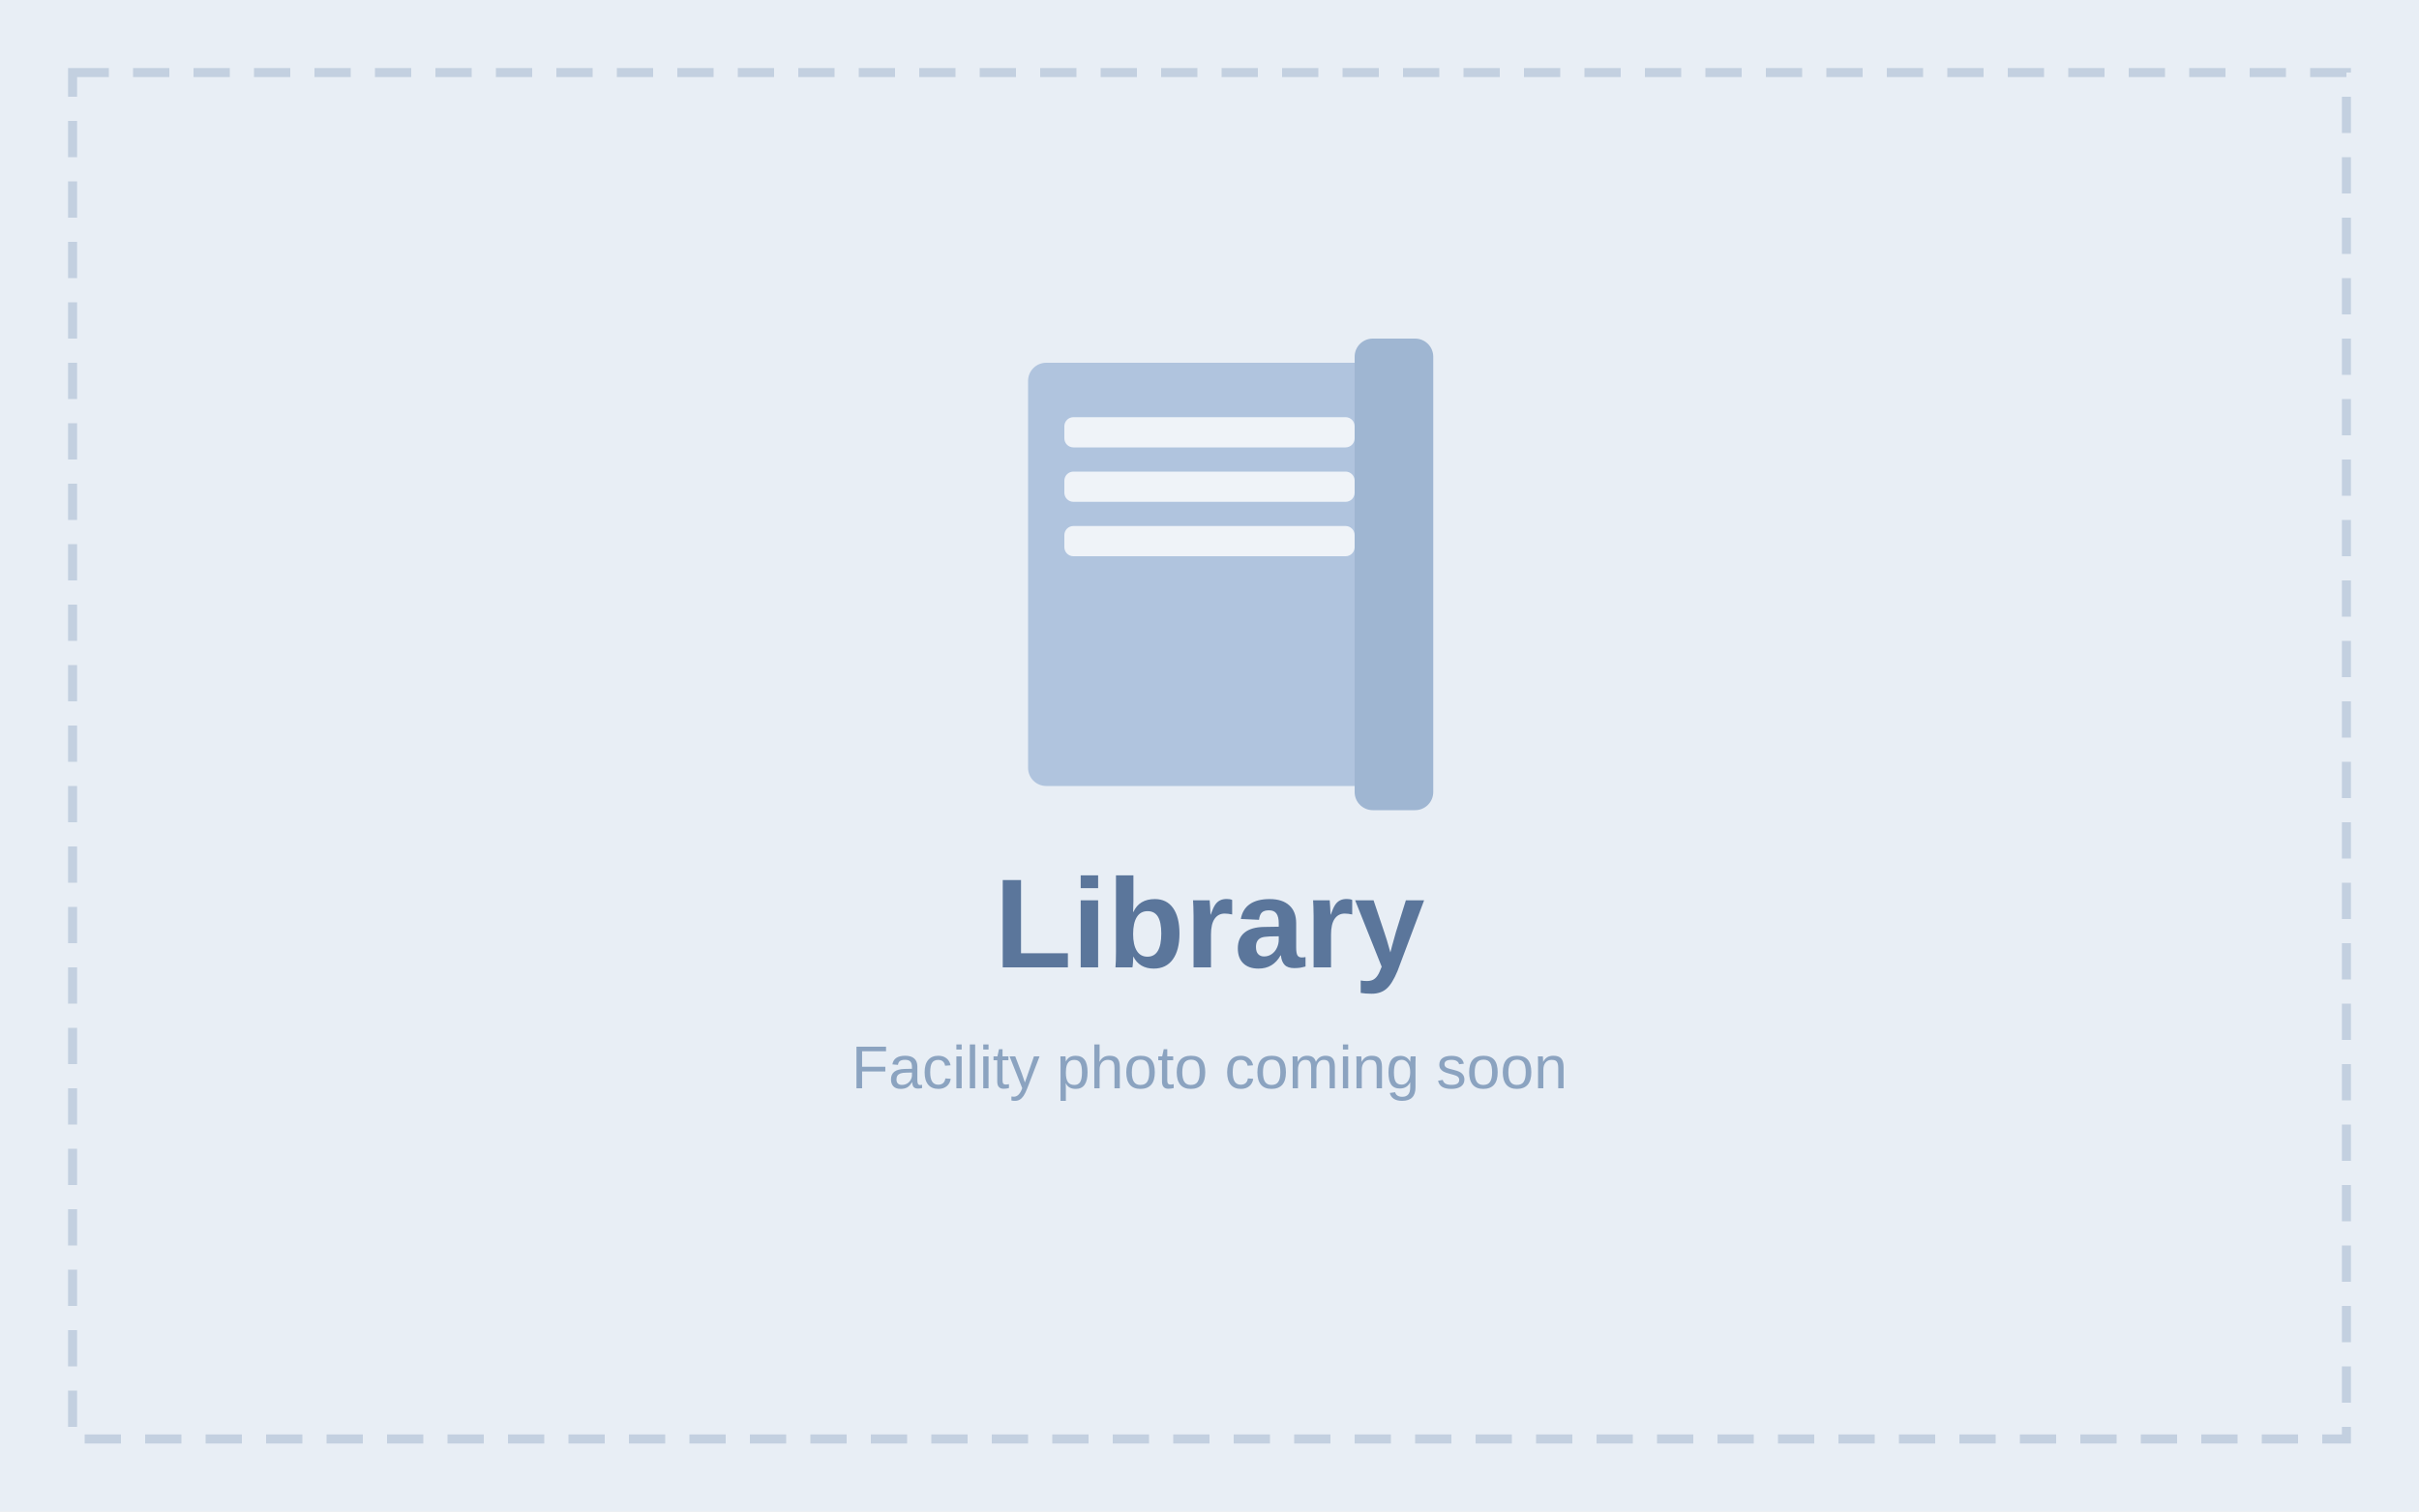
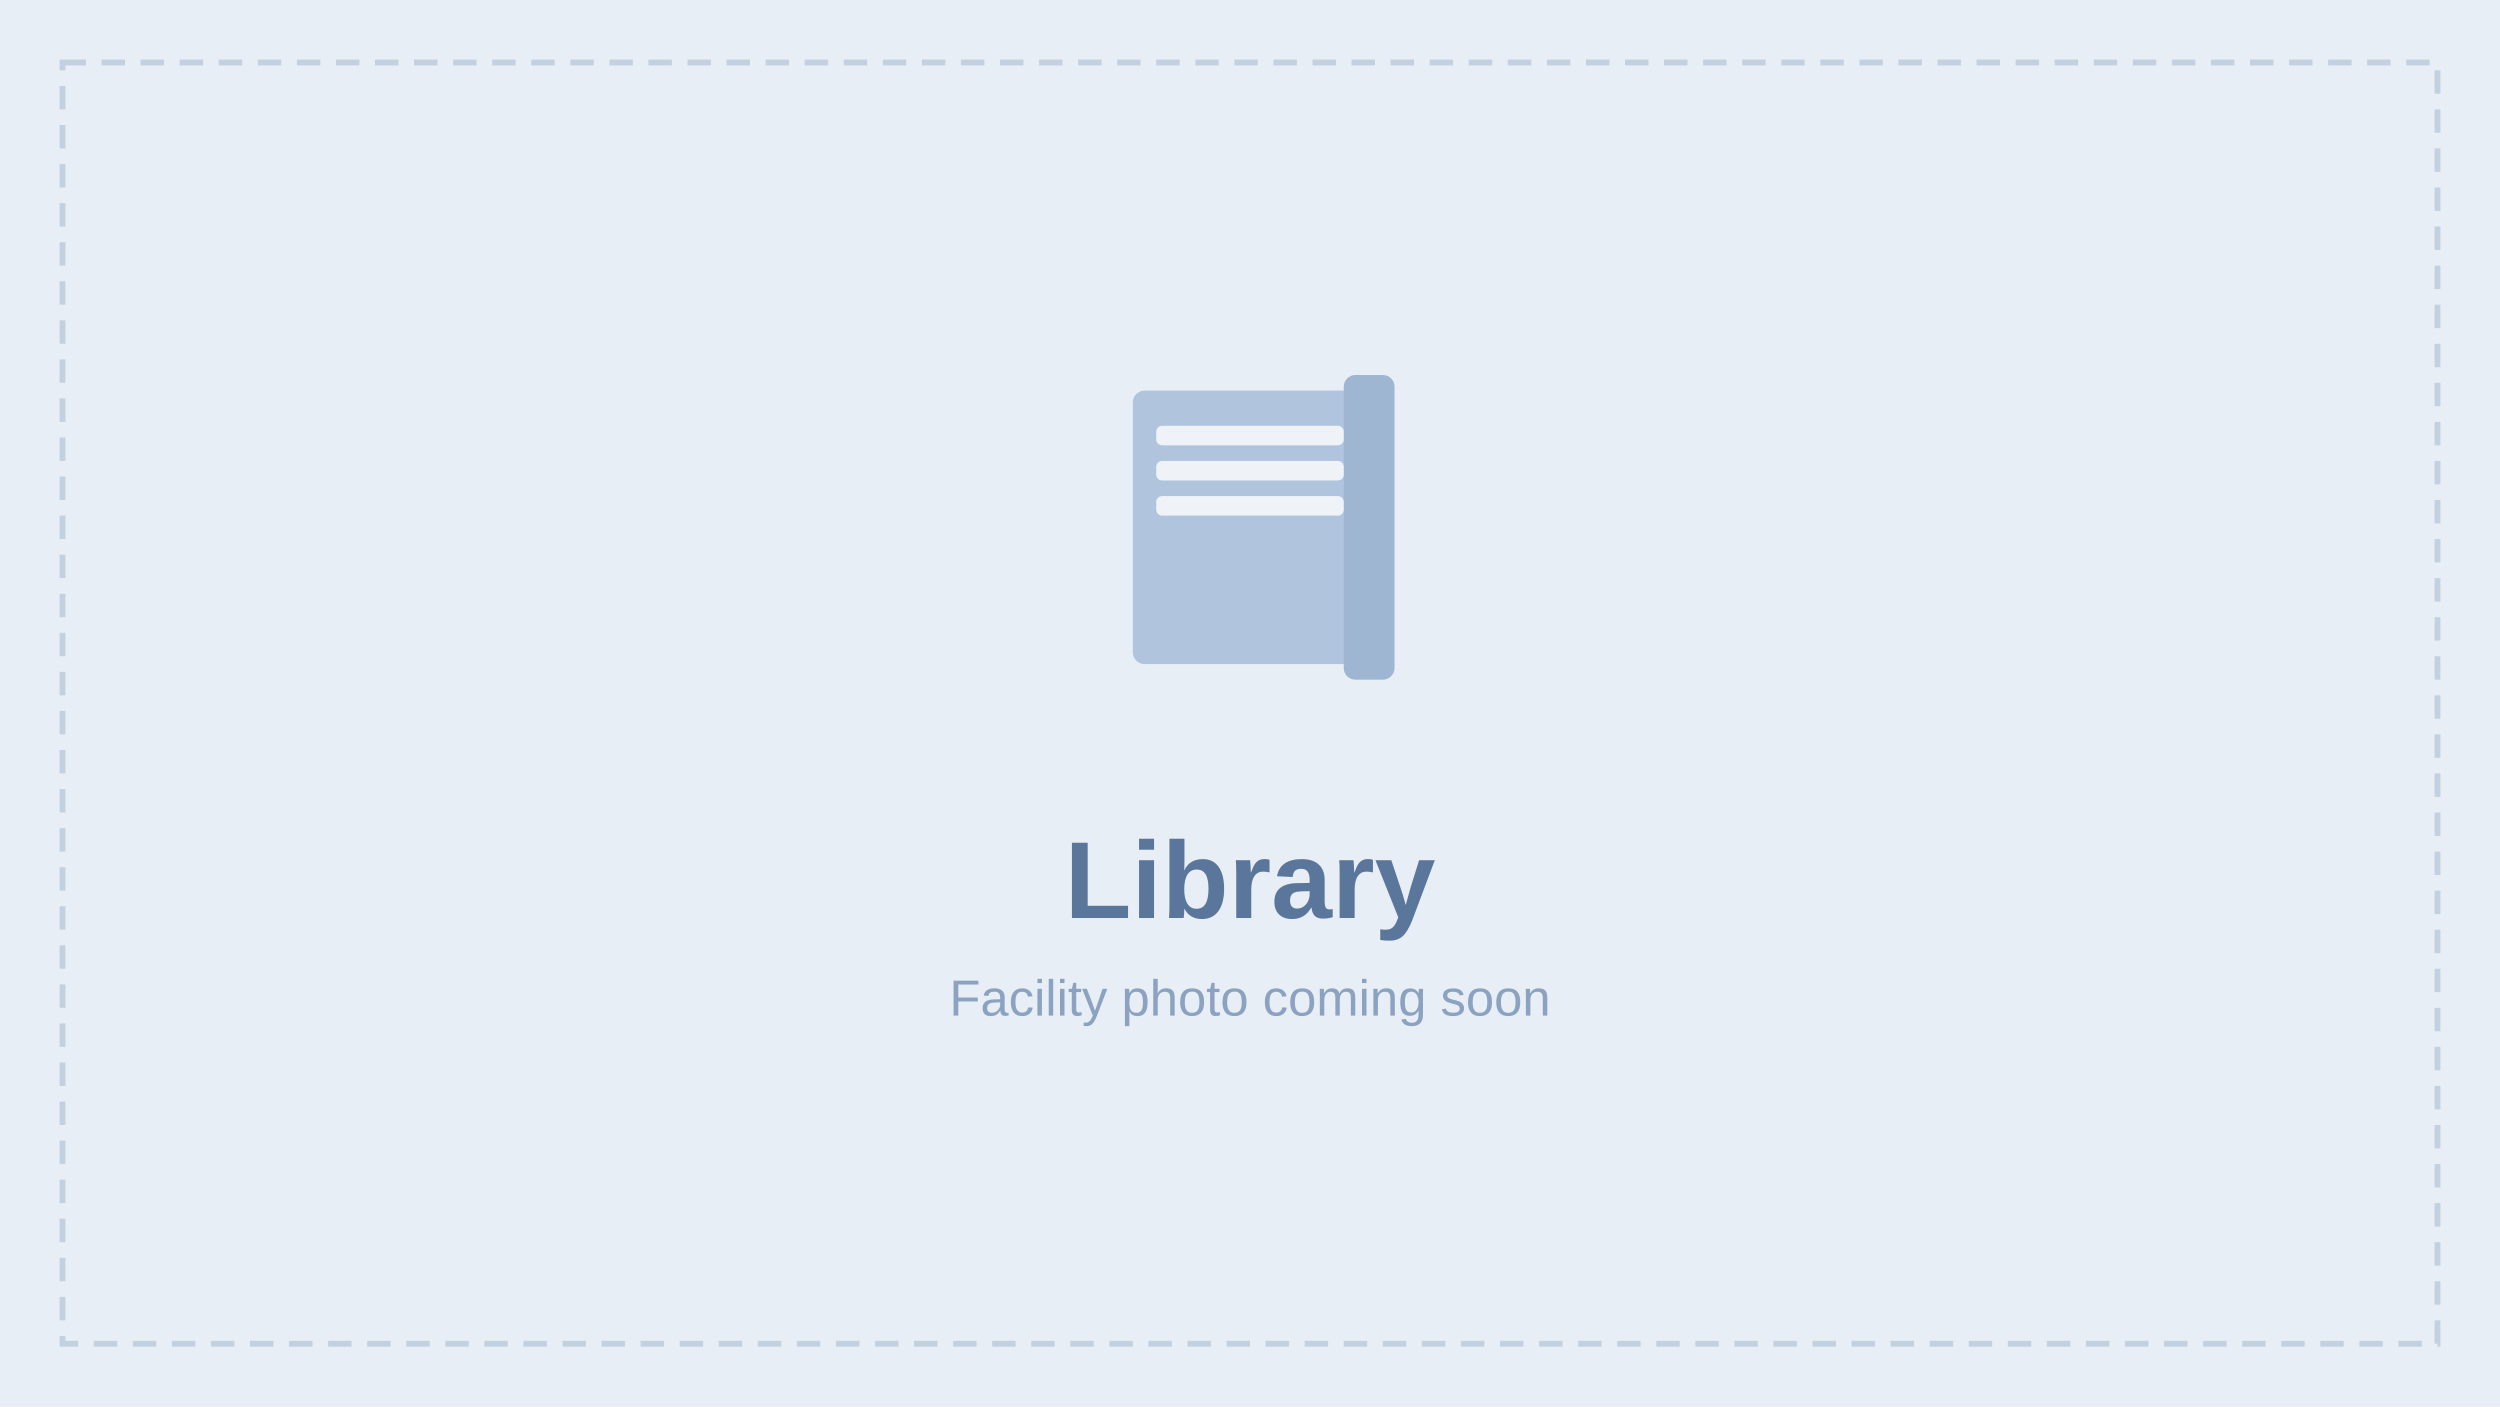
- <svg xmlns="http://www.w3.org/2000/svg" width="800" height="500" viewBox="0 0 800 500">
-   <rect width="800" height="500" fill="#e8eef5" />
-   <rect x="24" y="24" width="752" height="452" fill="none" stroke="#c3d0e0" stroke-width="3" stroke-dasharray="12 8" />
-   <g transform="translate(400 190)">
+ <svg xmlns="http://www.w3.org/2000/svg" width="1280" height="720" viewBox="0 0 1280 720">
+   <rect width="1280" height="720" fill="#e8eef5" />
+   <rect x="32" y="32" width="1216" height="656" fill="none" stroke="#c3d0e0" stroke-width="3" stroke-dasharray="12 8" />
+   <g transform="translate(640 270)">
    <rect x="-60" y="-70" width="120" height="140" rx="6" fill="#b0c4de" />
    <rect x="48" y="-78" width="26" height="156" rx="6" fill="#9fb6d2" />
    <rect x="-48" y="-52" width="96" height="10" rx="3" fill="#ffffff" opacity="0.8" />
    <rect x="-48" y="-34" width="96" height="10" rx="3" fill="#ffffff" opacity="0.8" />
    <rect x="-48" y="-16" width="96" height="10" rx="3" fill="#ffffff" opacity="0.8" />
  </g>
-   <text x="400" y="320" font-family="Arial, Helvetica, sans-serif" font-size="42" font-weight="bold" fill="#5b769b" text-anchor="middle">Library</text>
-   <text x="400" y="360" font-family="Arial, Helvetica, sans-serif" font-size="20" fill="#8ba3c0" text-anchor="middle">Facility photo coming soon</text>
+   <text x="640" y="470" font-family="Arial, Helvetica, sans-serif" font-size="56" font-weight="bold" fill="#5b769b" text-anchor="middle">Library</text>
+   <text x="640" y="520" font-family="Arial, Helvetica, sans-serif" font-size="26" fill="#8ba3c0" text-anchor="middle">Facility photo coming soon</text>
</svg>
